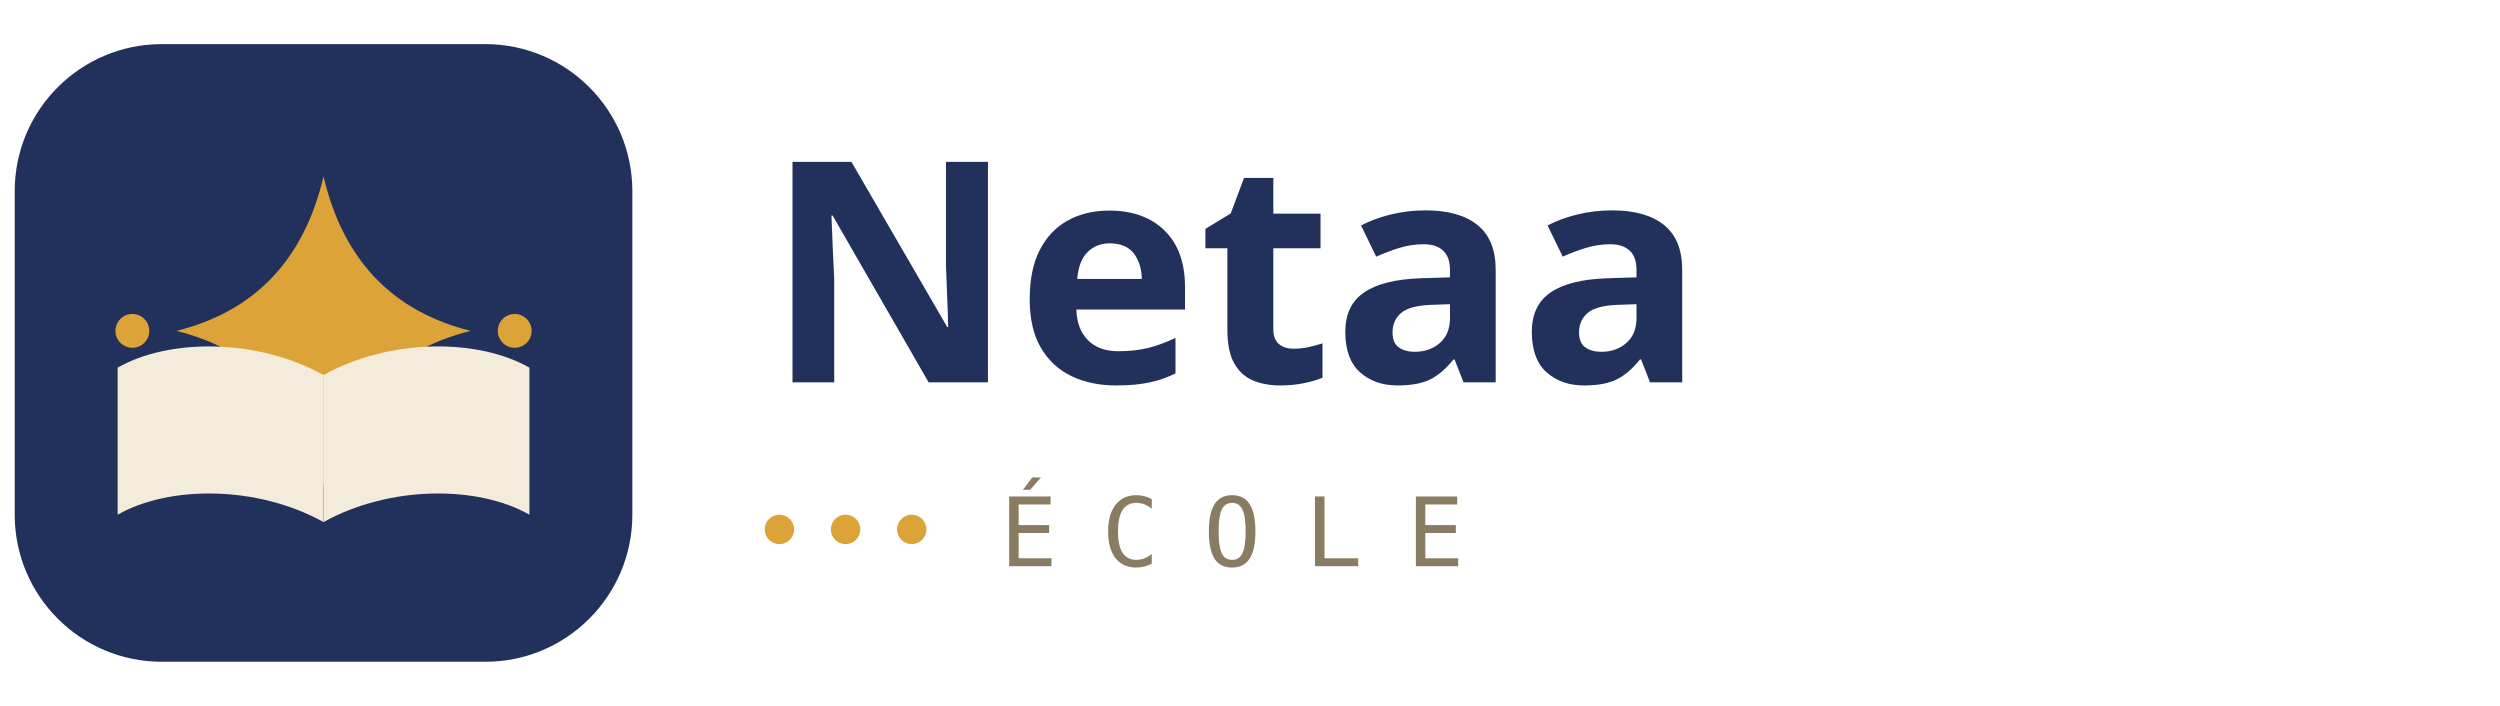
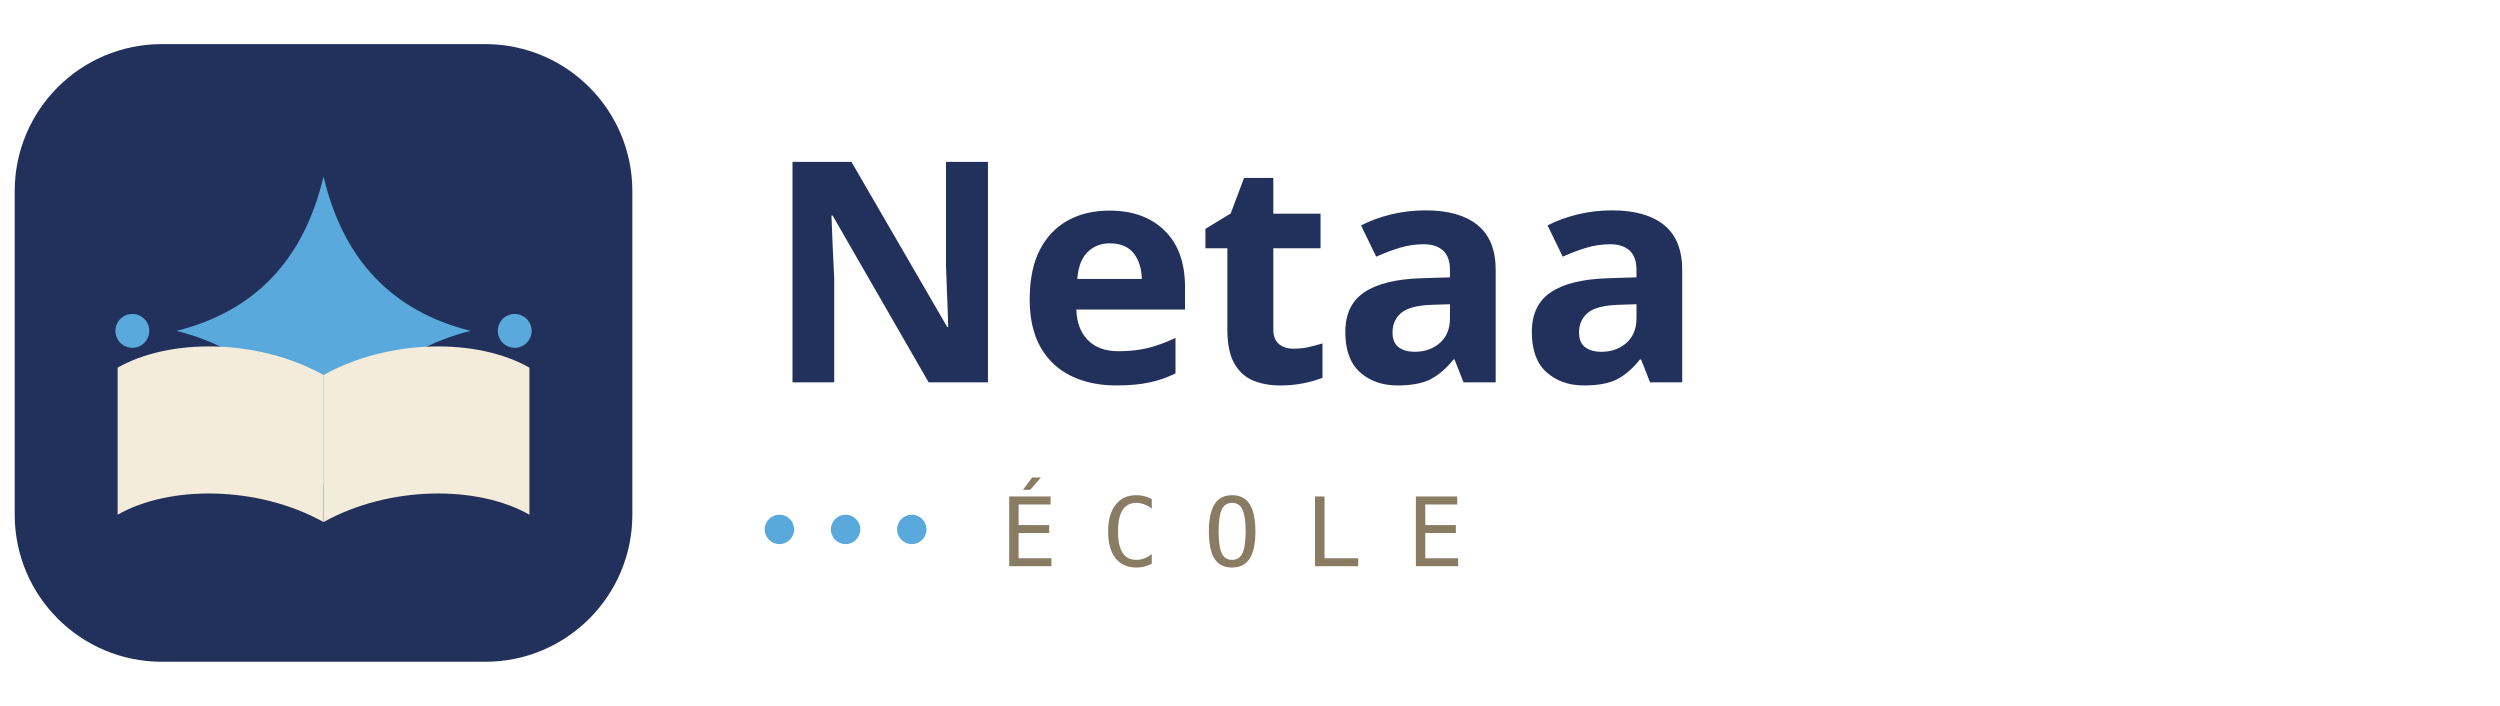
<svg xmlns="http://www.w3.org/2000/svg" viewBox="0 0 340 96" role="img" aria-label="Netaa École">
  <g transform="translate(2,6)">
    <rect x="0" y="0" width="84" height="84" rx="20" fill="#22315B" />
    <g transform="translate(42,41)">
-       <path d="M0,-23 Q4,-6 20,-2 Q4,2 0,19 Q-4,2 -20,-2 Q-4,-6 0,-23 Z" fill="#DCA338" />
-       <circle cx="-26" cy="-2" r="2.3" fill="#DCA338" />
-       <circle cx="26" cy="-2" r="2.3" fill="#DCA338" />
+       <path d="M0,-23 Q4,-6 20,-2 Q4,2 0,19 Q-4,2 -20,-2 Q-4,-6 0,-23 Z" fill="#5AA9DC" />
+       <circle cx="-26" cy="-2" r="2.3" fill="#5AA9DC" />
+       <circle cx="26" cy="-2" r="2.3" fill="#5AA9DC" />
      <path d="M0,4 C-9,-1 -21,-1 -28,3 L-28,23 C-21,19 -9,19 0,24 Z" fill="#F3ECDA" />
      <path d="M0,4 C9,-1 21,-1 28,3 L28,23 C21,19 9,19 0,24 Z" fill="#F3ECDA" />
    </g>
  </g>
  <text x="104" y="52" font-family="'Bricolage Grotesque','Trebuchet MS',system-ui,sans-serif" font-weight="800" font-size="42" fill="#22315B">Netaa</text>
  <g transform="translate(106,72)">
-     <circle cx="0" cy="0" r="2" fill="#DCA338" />
-     <circle cx="9" cy="0" r="2" fill="#DCA338" />
-     <circle cx="18" cy="0" r="2" fill="#DCA338" />
+     <circle cx="0" cy="0" r="2" fill="#5AA9DC" />
+     <circle cx="9" cy="0" r="2" fill="#5AA9DC" />
+     <circle cx="18" cy="0" r="2" fill="#5AA9DC" />
    <text x="30" y="5" font-family="'Spline Sans Mono',ui-monospace,monospace" font-size="13" letter-spacing="6" fill="#8A7B63">ÉCOLE</text>
  </g>
</svg>
